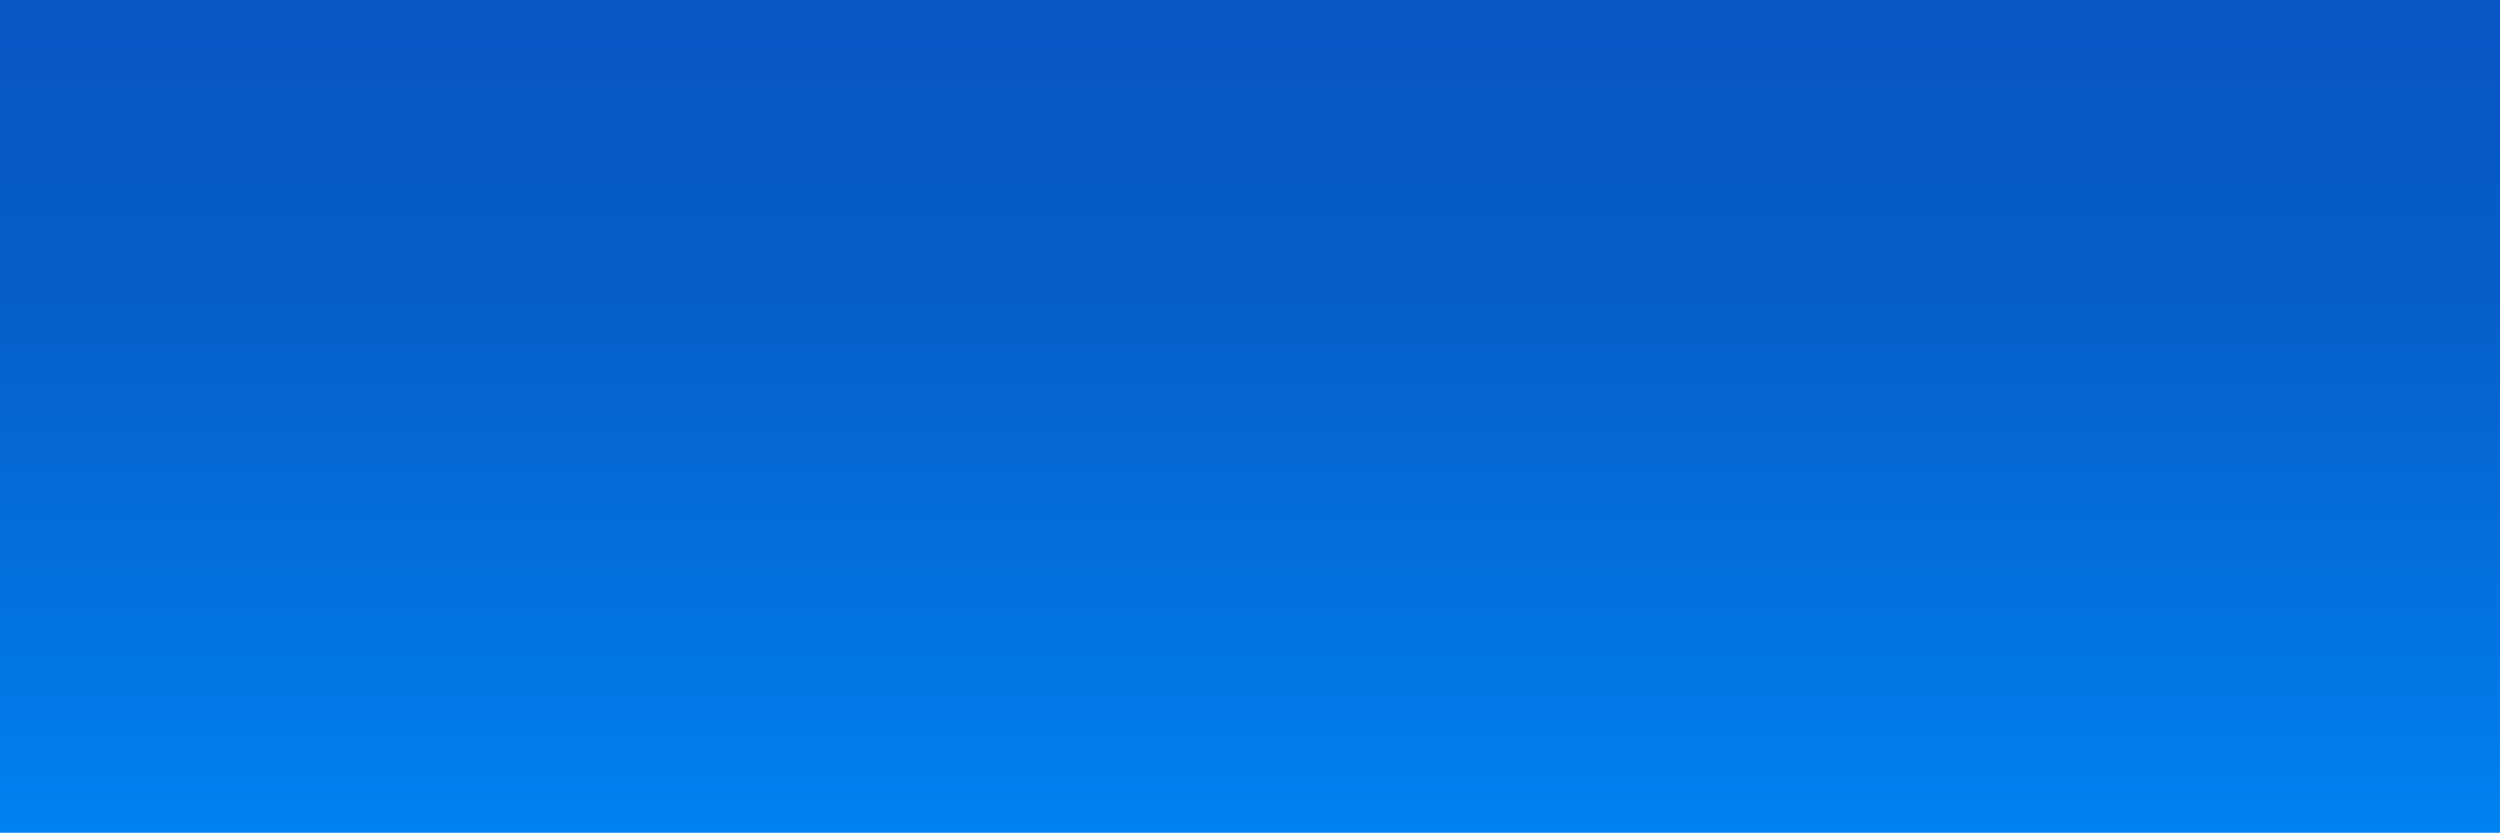
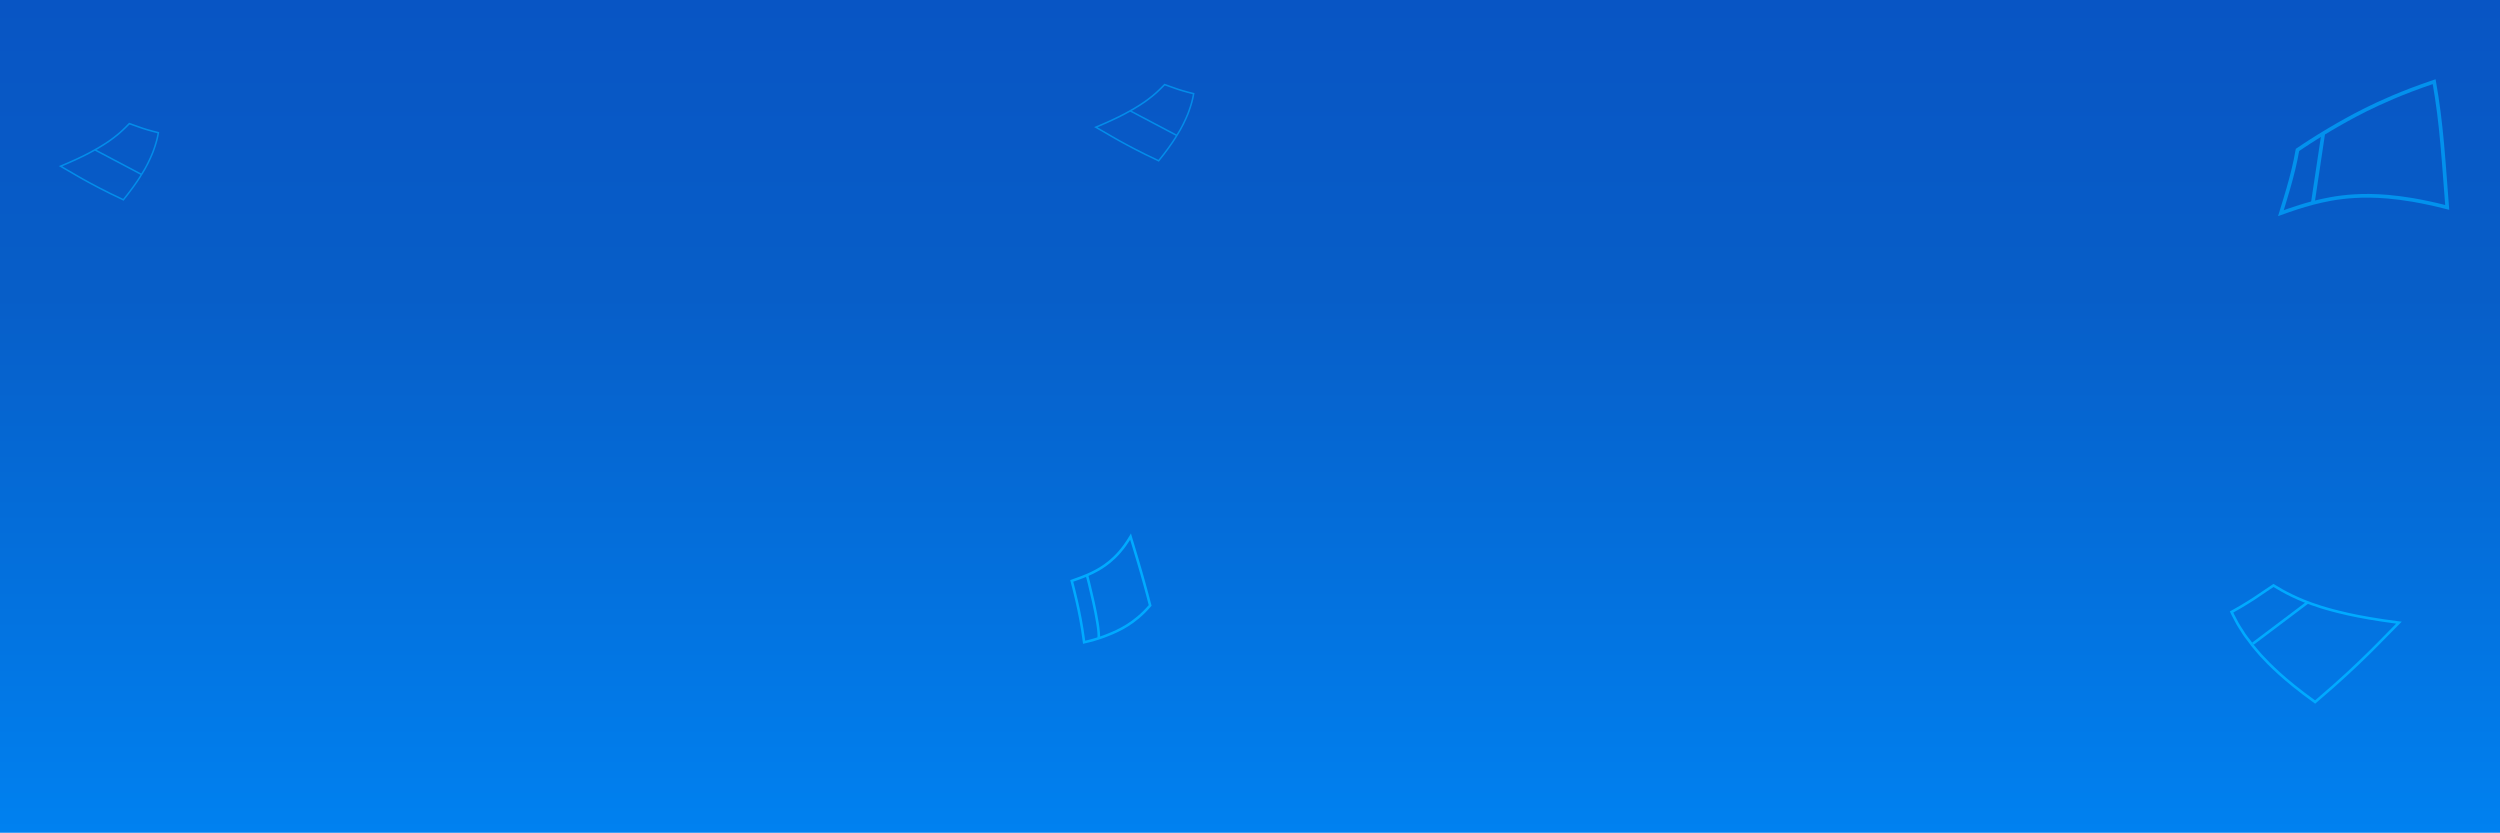
<svg xmlns="http://www.w3.org/2000/svg" width="1453" height="484" viewBox="0 0 1453 484">
  <defs>
-     <style>.a{fill:url(#a);}</style>
+     <style>.a{fill:url(#a);}.b{opacity:0.687;}.c{fill:#0af;}.d{opacity:0.63;}</style>
    <linearGradient id="a" x1="0.5" x2="0.5" y2="1" gradientUnits="objectBoundingBox">
      <stop offset="0" stop-color="#0855c4" />
      <stop offset="0.355" stop-color="#075ec8" />
      <stop offset="1" stop-color="#0081f0" />
    </linearGradient>
  </defs>
  <g transform="translate(0 -72)">
    <rect class="a" width="1453" height="484" transform="translate(0 72)" />
+     <g class="b" transform="translate(887.387 194.144)">
+       <g transform="translate(436.613 -76.087)">
+         <path class="c" d="M436.613,3.448l.633-2.034c.886-2.84,1.663-5.387,2.377-7.744.7-2.3,1.324-4.421,1.9-6.433.566-1.974,1.088-3.842,1.585-5.693.481-1.8.94-3.582,1.379-5.406.431-1.78.845-3.58,1.244-5.481.386-1.849.762-3.782,1.109-5.837l.077-.453.38-.255q1.815-1.232,3.623-2.433c1.236-.815,2.463-1.615,3.692-2.409,1.255-.807,2.512-1.6,3.786-2.4q1.934-1.21,3.928-2.418,2.021-1.226,4.127-2.469c1.435-.845,2.907-1.712,4.421-2.583q2.326-1.332,4.825-2.72c1.716-.952,3.5-1.92,5.387-2.92,1.931-1.017,3.969-2.068,6.133-3.145,2.229-1.107,4.6-2.252,7.148-3.428,2.851-1.319,5.653-2.561,8.566-3.793,3.37-1.431,6.92-2.857,10.552-4.243,4.436-1.688,8.982-3.316,13.508-4.842l1.178-.4.221,1.225c.571,3.181,1.066,6.221,1.508,9.173.47,3.074.877,6.039,1.249,8.96.378,3.029.725,6,1.045,8.982.324,3.093.624,6.2.92,9.389.3,3.316.583,6.732.869,10.32.292,3.733.592,7.667.914,11.919L536.113-.18l-1.45-.373C527.569-2.381,521-3.8,514.588-4.9c-4.96-.837-9.608-1.442-14.212-1.845-3.649-.32-7.171-.5-10.767-.532-3-.026-5.818.045-8.6.219-2.5.146-4.846.358-7.165.648-2.115.257-4.192.566-6.18.922-1.909.339-3.735.712-5.509,1.107-1.729.38-3.407.787-5.054,1.218-1.613.423-3.2.877-4.775,1.345-1.54.453-3.072.935-4.614,1.439-1.5.491-3.014,1-4.541,1.527Zm12.27-37.817c-.332,1.916-.686,3.728-1.051,5.466-.4,1.922-.819,3.745-1.257,5.547-.446,1.838-.907,3.634-1.394,5.455-.5,1.862-1.023,3.741-1.594,5.73-.581,2.023-1.212,4.155-1.911,6.463-.541,1.785-1.118,3.679-1.748,5.723l2.538-.89c1.542-.534,3.065-1.045,4.58-1.538,1.562-.511,3.113-1,4.67-1.459,1.594-.474,3.2-.935,4.842-1.362,1.673-.44,3.381-.854,5.133-1.238,1.8-.4,3.658-.781,5.6-1.124,2.025-.363,4.145-.68,6.294-.94,2.33-.292,4.786-.515,7.3-.661,2.832-.176,5.7-.249,8.752-.223,3.651.039,7.227.215,10.934.541,4.661.41,9.366,1.019,14.384,1.866,6.034,1.032,12.2,2.347,18.8,4.011l-.987-12.957c-.322-4.25-.622-8.18-.914-11.912-.285-3.578-.566-6.985-.867-10.293-.294-3.179-.594-6.279-.916-9.357-.32-2.969-.665-5.927-1.04-8.941-.369-2.9-.774-5.848-1.242-8.907-.382-2.555-.8-5.17-1.281-7.89-4.11,1.4-8.225,2.883-12.249,4.415-3.606,1.375-7.133,2.791-10.479,4.213-2.892,1.223-5.674,2.454-8.5,3.763-2.533,1.167-4.882,2.3-7.094,3.4-2.147,1.066-4.17,2.109-6.086,3.119-1.871.993-3.643,1.954-5.346,2.9q-2.494,1.387-4.8,2.705-2.259,1.3-4.4,2.57-2.095,1.236-4.106,2.456c-1.319.8-2.619,1.6-3.9,2.4-1.268.792-2.516,1.583-3.763,2.385q-1.831,1.184-3.668,2.394Q450.5-35.464,448.883-34.37Z" transform="translate(-436.613 76.087)" />
+       </g>
+       <g transform="translate(455.762 -44.791)">
+         <rect class="c" width="40.887" height="2.146" transform="translate(0 40.435) rotate(-81.466)" />
+       </g>
+     </g>
+     <g transform="translate(397.624 546.201)">
+       <path class="c" d="M231.819-100.012l-.1-.819c-.293-2.336-.623-4.646-1.038-7.269-.332-2.088-.676-4.076-1.053-6.076-.351-1.9-.711-3.68-1.08-5.44s-.754-3.484-1.161-5.251-.84-3.573-1.313-5.471-.969-3.907-1.525-6.072l-.17-.664,1.955-.692c.625-.221,1.236-.435,1.834-.651,1.007-.358,1.976-.723,2.918-1.083s1.847-.726,2.739-1.111,1.77-.768,2.635-1.182c.9-.429,1.735-.858,2.564-1.307.916-.495,1.751-.975,2.555-1.465.9-.555,1.751-1.114,2.585-1.705.922-.652,1.793-1.319,2.663-2.039.952-.782,1.86-1.592,2.777-2.48,1.023-.992,1.975-2,2.911-3.078,1.08-1.249,2.083-2.519,3.068-3.881,1.117-1.545,2.172-3.163,3.226-4.948l.871-1.474,2.394,7.961c.454,1.51.894,2.974,1.326,4.424.506,1.687,1,3.354,1.5,5.04s.987,3.379,1.49,5.137,1.018,3.583,1.555,5.521,1.1,4,1.7,6.24,1.235,4.658,1.925,7.335l.1.378-.254.3c-1.127,1.321-2.33,2.614-3.679,3.954-1.152,1.134-2.323,2.2-3.482,3.173-1.064.9-2.141,1.736-3.292,2.568-1.013.732-2.062,1.436-3.117,2.094-.953.6-1.924,1.161-2.968,1.73-1,.541-1.935,1.017-2.851,1.457s-1.847.867-2.752,1.258-1.8.757-2.7,1.116-1.789.705-2.686,1.031-1.8.638-2.707.938-1.834.578-2.765.848-1.879.527-2.846.775-1.944.478-2.943.7Zm-5.65-36.106c.49,1.917.937,3.708,1.359,5.42.474,1.9.91,3.719,1.318,5.5s.793,3.509,1.167,5.278c.433,2.065.778,3.8,1.087,5.473.379,2.012.726,4.014,1.059,6.116.37,2.332.672,4.419.941,6.5q1.063-.248,2.1-.51,1.425-.365,2.8-.762c.917-.265,1.818-.541,2.716-.833s1.78-.6,2.662-.922,1.761-.662,2.641-1.013,1.765-.711,2.657-1.1,1.789-.8,2.7-1.235c.894-.429,1.8-.9,2.784-1.423,1.015-.553,1.961-1.1,2.889-1.684,1.027-.64,2.047-1.325,3.032-2.037,1.121-.81,2.17-1.628,3.206-2.5,1.13-.948,2.271-1.988,3.393-3.091,1.215-1.209,2.311-2.379,3.339-3.566-.651-2.522-1.253-4.814-1.824-6.943-.6-2.239-1.161-4.292-1.7-6.227s-1.049-3.754-1.552-5.508-1-3.45-1.487-5.13-.989-3.346-1.495-5.031c-.432-1.45-.872-2.913-1.326-4.422l-1.415-4.706c-.789,1.268-1.59,2.46-2.424,3.613-1.009,1.4-2.04,2.7-3.149,3.984-.965,1.114-1.947,2.152-3,3.175-.948.917-1.885,1.754-2.867,2.559-.9.743-1.8,1.432-2.75,2.106-.861.61-1.734,1.186-2.669,1.76-.828.5-1.686,1-2.623,1.5-.851.461-1.712.9-2.631,1.341-.885.424-1.78.82-2.692,1.208s-1.834.763-2.793,1.133-1.934.733-2.95,1.094c-.6.216-1.212.432-1.841.654Z" />
+       <path class="c" d="M241.69-103.152l-1.491-.16c.784-7.3-6.73-36.129-6.806-36.42l1.451-.38C235.157-138.915,242.5-110.726,241.69-103.152Z" />
+     </g>
+     <g transform="translate(1006.503 558.341)">
+       <g transform="translate(289.497 -146.963)">
+         <path class="c" d="M339.087-77.341l-.487-.351c-4.739-3.412-8.908-6.572-12.393-9.4-3.447-2.79-6.085-5.038-8.55-7.287-2.426-2.211-4.329-4.018-6.17-5.859-1.619-1.619-2.889-2.983-4.118-4.3l-.431-.463c-.786-.841-1.468-1.667-2.127-2.465-.467-.566-.923-1.119-1.4-1.652a40.145,40.145,0,0,1-2.81-3.608c-.864-1.208-1.584-2.154-2.331-3.053a28.907,28.907,0,0,1-1.961-2.919c-.574-.873-1.123-1.707-1.649-2.541-.391-.622-.742-1.218-1.083-1.8l-.35-.591a23.374,23.374,0,0,1-1.3-2.447,14.3,14.3,0,0,0-.663-1.279c-.158-.282-.315-.559-.463-.854l-1.311-2.78.635-.346c2-1.091,3.65-2.025,5.051-2.857,1.514-.9,2.885-1.726,4.188-2.531s2.529-1.583,3.735-2.364l11.709-7.88,5.289,3.109,2.689,1.462,3.091,1.541c.98.468,2,.956,3.061,1.419l.846.373c.912.4,1.852.821,2.9,1.228l.818.321c1.157.454,2.352.924,3.643,1.379l.185.065c1.576.556,3.363,1.187,5.286,1.774,1.8.549,4.258,1.3,6.894,1.983,2.164.56,5.451,1.4,9.014,2.2,3.1.7,7.2,1.492,12.2,2.365,4.93.859,11.015,1.758,17.136,2.532l1.537.194-14.5,14.711c-1.277,1.281-2.56,2.57-3.865,3.857-1.73,1.711-3.686,3.606-6.153,5.963-1.856,1.773-3.854,3.637-5.965,5.6l-.968.9c-2.382,2.221-5.066,4.608-7.907,7.136l-.337.3c-2.992,2.662-6.317,5.543-10.167,8.812ZM291.5-130.333l.687,1.459c.129.257.273.511.42.77.237.422.483.859.726,1.4a21.728,21.728,0,0,0,1.212,2.284l.357.6c.333.567.677,1.151,1.06,1.759.52.826,1.062,1.652,1.652,2.548a27.86,27.86,0,0,0,1.86,2.774c.751.9,1.493,1.877,2.386,3.127a38.7,38.7,0,0,0,2.706,3.475c.48.541.95,1.108,1.429,1.69.645.78,1.311,1.587,2.066,2.395l.432.464c1.219,1.309,2.481,2.663,4.079,4.262,1.824,1.824,3.711,3.616,6.119,5.811,2.443,2.227,5.058,4.456,8.482,7.227,3.343,2.709,7.324,5.732,11.837,8.993,3.648-3.1,6.819-5.853,9.683-8.4l.337-.3c2.834-2.522,5.511-4.9,7.88-7.112l.97-.9c2.106-1.962,4.1-3.821,5.951-5.59,2.46-2.351,4.41-4.24,6.135-5.945,1.3-1.286,2.582-2.572,3.855-3.851l1.882-1.886,10.44-10.612c-5.62-.73-11.133-1.555-15.673-2.347-5.024-.876-9.154-1.676-12.276-2.379-3.585-.807-6.889-1.649-9.062-2.212-2.669-.69-5.147-1.447-6.958-2-1.955-.6-3.758-1.234-5.349-1.8l-.185-.064c-1.315-.465-2.525-.939-3.693-1.4l-.815-.319c-1.076-.42-2.034-.844-2.96-1.254l-.839-.37c-1.077-.47-2.114-.966-3.108-1.44l-.186-.089-2.954-1.477-2.728-1.483-4.5-2.635-3.747,2.487-7.161,4.861c-1.226.793-2.462,1.579-3.773,2.389s-2.688,1.641-4.21,2.544C294.7-132.119,293.234-131.286,291.5-130.333Z" transform="translate(-289.497 146.963)" />
+       </g>
+       <g transform="translate(302.38 -136.835)">
+         <rect class="c" width="39.911" height="1.533" transform="matrix(0.798, -0.602, 0.602, 0.798, 0, 24.038)" />
+       </g>
+     </g>
+     <g class="d" transform="translate(577.75 322.79)">
+       <g transform="translate(58.152 -202.143)">
+         <path class="c" d="M95.788-156.79l-.317-.149c-2.816-1.317-5.3-2.529-7.5-3.6-2.1-1.026-4.16-2.062-6.114-3.08-1.6-.832-3.463-1.809-5.188-2.744-1.606-.87-3.168-1.718-4.633-2.544s-2.921-1.655-4.355-2.488l-9.533-5.536.831-.346c3.548-1.478,6.842-2.927,9.792-4.309,2.6-1.174,4.932-2.376,6.872-3.4,2.119-1.116,3.76-2.02,5.018-2.763,1.421-.84,2.71-1.646,3.784-2.324,1.115-.7,2.106-1.337,2.955-1.967.406-.3.8-.587,1.175-.862.427-.311.832-.607,1.209-.89.7-.527,1.364-1.058,1.973-1.553.493-.4,1.132-.928,1.693-1.429.321-.287.634-.573.937-.853l.558-.51c.508-.461.948-.883,1.345-1.29l1.281-1.27,1.415-1.452,8.148,2.87c.825.26,1.677.526,2.583.791s1.86.529,2.912.819c.931.258,1.97.522,3.47.884l.4.1-.067.409c-.078.472-.157.933-.258,1.427l-.035.169c-.089.434-.178.872-.277,1.323-.113.514-.236,1.02-.382,1.57s-.291,1.075-.47,1.668-.358,1.173-.57,1.809-.434,1.281-.678,1.982l-.139.4a19.756,19.756,0,0,1-.708,1.854c-.186.411-.361.82-.543,1.246s-.359.841-.566,1.3c-.433.969-.886,1.929-1.427,3.023-.493,1-1.109,2.207-1.933,3.632-.862,1.491-1.7,2.864-2.706,4.454-.933,1.47-2.125,3.3-3.9,5.738-1.947,2.676-3.858,5.164-5.84,7.608Zm-35.63-20,7.976,4.629c1.431.832,2.871,1.652,4.345,2.483s3.018,1.669,4.62,2.537c1.72.931,3.581,1.906,5.176,2.737,1.946,1.014,4,2.047,6.092,3.068s4.485,2.186,7.166,3.444c1.894-2.344,3.725-4.735,5.591-7.3,1.76-2.417,2.942-4.234,3.867-5.691,1-1.579,1.831-2.943,2.687-4.422.813-1.4,1.42-2.6,1.906-3.581.536-1.083.985-2.034,1.412-2.991.2-.458.386-.881.56-1.289.185-.433.362-.847.551-1.264.288-.635.486-1.214.677-1.775l.141-.408c.243-.7.464-1.338.674-1.969s.386-1.2.562-1.785.319-1.1.461-1.639.263-1.03.373-1.532c.1-.448.187-.881.275-1.312l.035-.169c.07-.338.128-.661.184-.982-1.3-.316-2.238-.557-3.093-.794-1.057-.292-2.013-.556-2.925-.823s-1.77-.535-2.617-.8l-7.622-2.685-1.022,1.048-1.281,1.27c-.4.415-.857.849-1.379,1.323l-.554.507c-.307.281-.622.57-.946.86-.575.513-1.224,1.047-1.725,1.455-.616.5-1.285,1.039-2,1.575-.38.285-.789.584-1.22.9q-.562.409-1.169.857c-.874.649-1.881,1.292-3.011,2.005-1.079.681-2.375,1.491-3.806,2.337-1.27.751-2.924,1.662-5.057,2.785-1.951,1.027-4.3,2.237-6.914,3.418C66.424-179.494,63.4-178.158,60.158-176.795Z" transform="translate(-58.152 202.143)" />
+       </g>
+       <g transform="translate(78.932 -186.752)">
+         <rect class="c" width="0.895" height="30.651" transform="matrix(0.467, -0.884, 0.884, 0.467, 0, 0.791)" />
+       </g>
+     </g>
+     <g class="d" transform="translate(-23.957 345.467)">
+       <g transform="translate(58.152 -202.143)">
+         <path class="c" d="M95.788-156.79l-.317-.149c-2.816-1.317-5.3-2.529-7.5-3.6-2.1-1.026-4.16-2.062-6.114-3.08-1.6-.832-3.463-1.809-5.188-2.744-1.606-.87-3.168-1.718-4.633-2.544s-2.921-1.655-4.355-2.488l-9.533-5.536.831-.346c3.548-1.478,6.842-2.927,9.792-4.309,2.6-1.174,4.932-2.376,6.872-3.4,2.119-1.116,3.76-2.02,5.018-2.763,1.421-.84,2.71-1.646,3.784-2.324,1.115-.7,2.106-1.337,2.955-1.967.406-.3.8-.587,1.175-.862.427-.311.832-.607,1.209-.89.7-.527,1.364-1.058,1.973-1.553.493-.4,1.132-.928,1.693-1.429.321-.287.634-.573.937-.853l.558-.51c.508-.461.948-.883,1.345-1.29l1.281-1.27,1.415-1.452,8.148,2.87c.825.26,1.677.526,2.583.791s1.86.529,2.912.819c.931.258,1.97.522,3.47.884l.4.1-.067.409c-.078.472-.157.933-.258,1.427l-.035.169c-.089.434-.178.872-.277,1.323-.113.514-.236,1.02-.382,1.57s-.291,1.075-.47,1.668-.358,1.173-.57,1.809-.434,1.281-.678,1.982l-.139.4a19.756,19.756,0,0,1-.708,1.854c-.186.411-.361.82-.543,1.246s-.359.841-.566,1.3c-.433.969-.886,1.929-1.427,3.023-.493,1-1.109,2.207-1.933,3.632-.862,1.491-1.7,2.864-2.706,4.454-.933,1.47-2.125,3.3-3.9,5.738-1.947,2.676-3.858,5.164-5.84,7.608Zm-35.63-20,7.976,4.629c1.431.832,2.871,1.652,4.345,2.483s3.018,1.669,4.62,2.537c1.72.931,3.581,1.906,5.176,2.737,1.946,1.014,4,2.047,6.092,3.068s4.485,2.186,7.166,3.444c1.894-2.344,3.725-4.735,5.591-7.3,1.76-2.417,2.942-4.234,3.867-5.691,1-1.579,1.831-2.943,2.687-4.422.813-1.4,1.42-2.6,1.906-3.581.536-1.083.985-2.034,1.412-2.991.2-.458.386-.881.56-1.289.185-.433.362-.847.551-1.264.288-.635.486-1.214.677-1.775l.141-.408c.243-.7.464-1.338.674-1.969s.386-1.2.562-1.785.319-1.1.461-1.639.263-1.03.373-1.532c.1-.448.187-.881.275-1.312l.035-.169c.07-.338.128-.661.184-.982-1.3-.316-2.238-.557-3.093-.794-1.057-.292-2.013-.556-2.925-.823s-1.77-.535-2.617-.8l-7.622-2.685-1.022,1.048-1.281,1.27c-.4.415-.857.849-1.379,1.323l-.554.507c-.307.281-.622.57-.946.86-.575.513-1.224,1.047-1.725,1.455-.616.5-1.285,1.039-2,1.575-.38.285-.789.584-1.22.9q-.562.409-1.169.857c-.874.649-1.881,1.292-3.011,2.005-1.079.681-2.375,1.491-3.806,2.337-1.27.751-2.924,1.662-5.057,2.785-1.951,1.027-4.3,2.237-6.914,3.418C66.424-179.494,63.4-178.158,60.158-176.795Z" transform="translate(-58.152 202.143)" />
+       </g>
+       <g transform="translate(78.932 -186.752)">
+         <rect class="c" width="0.895" height="30.651" transform="matrix(0.467, -0.884, 0.884, 0.467, 0, 0.791)" />
+       </g>
+     </g>
  </g>
</svg>
